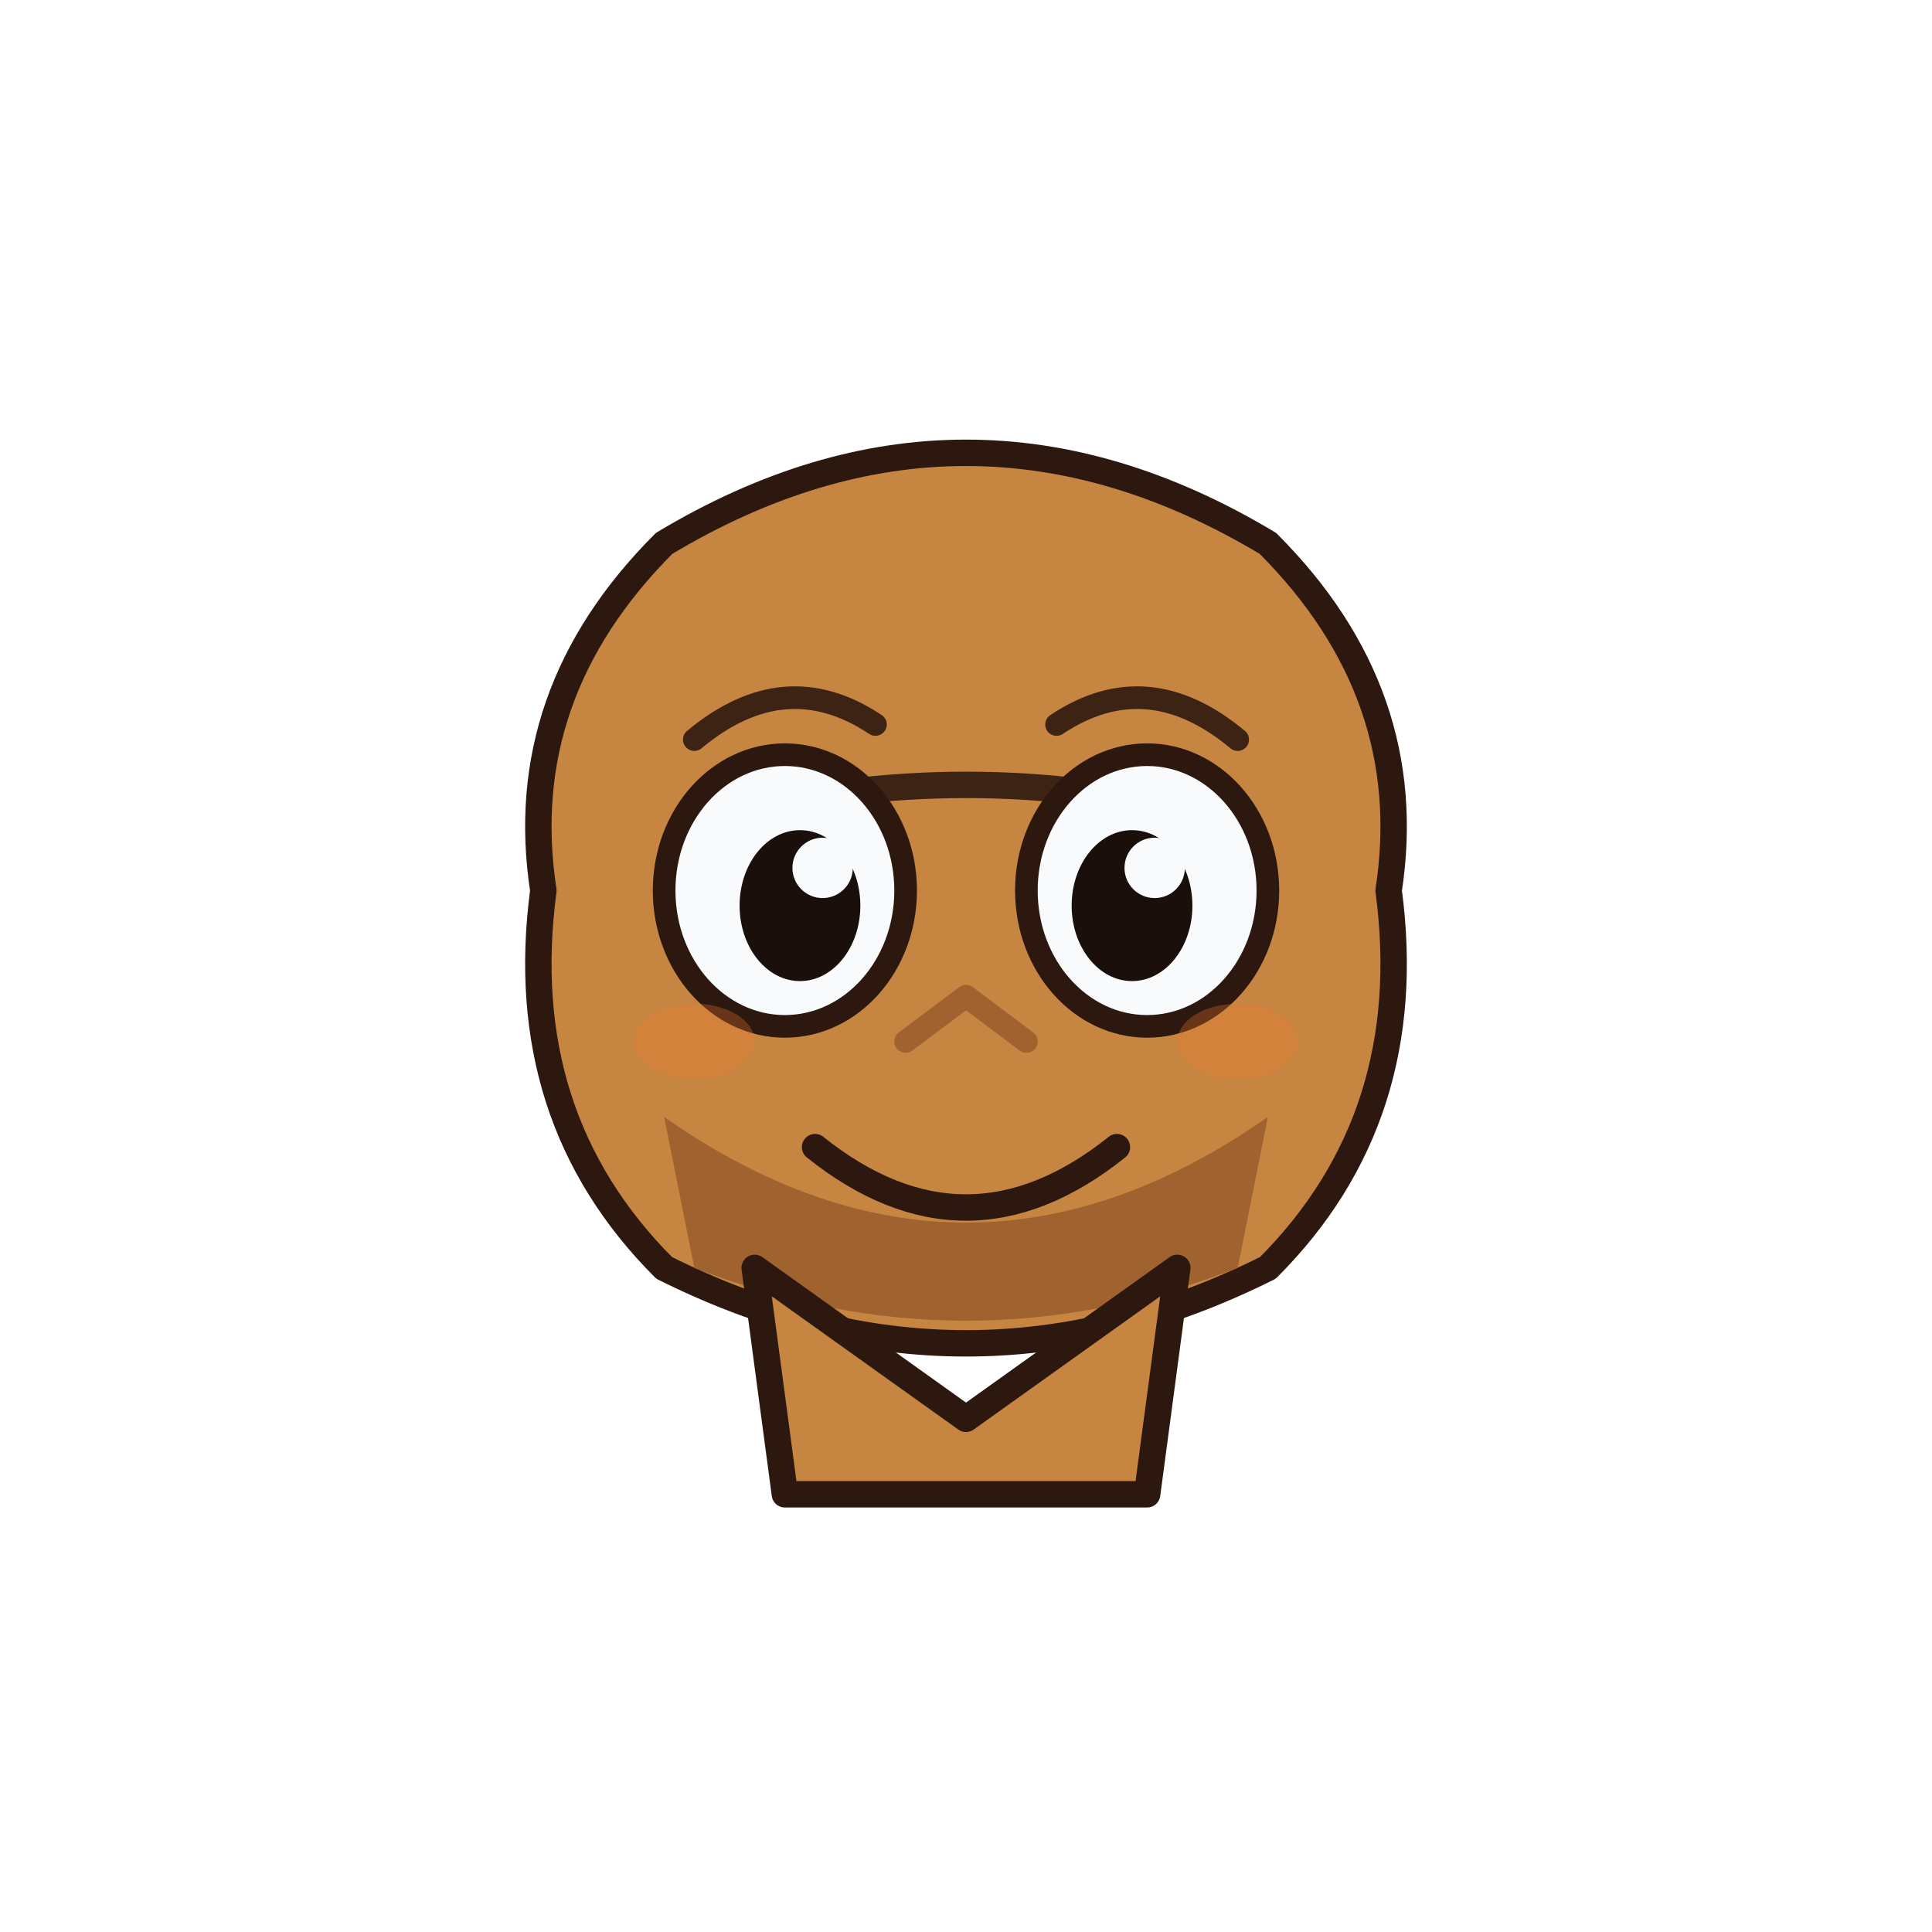
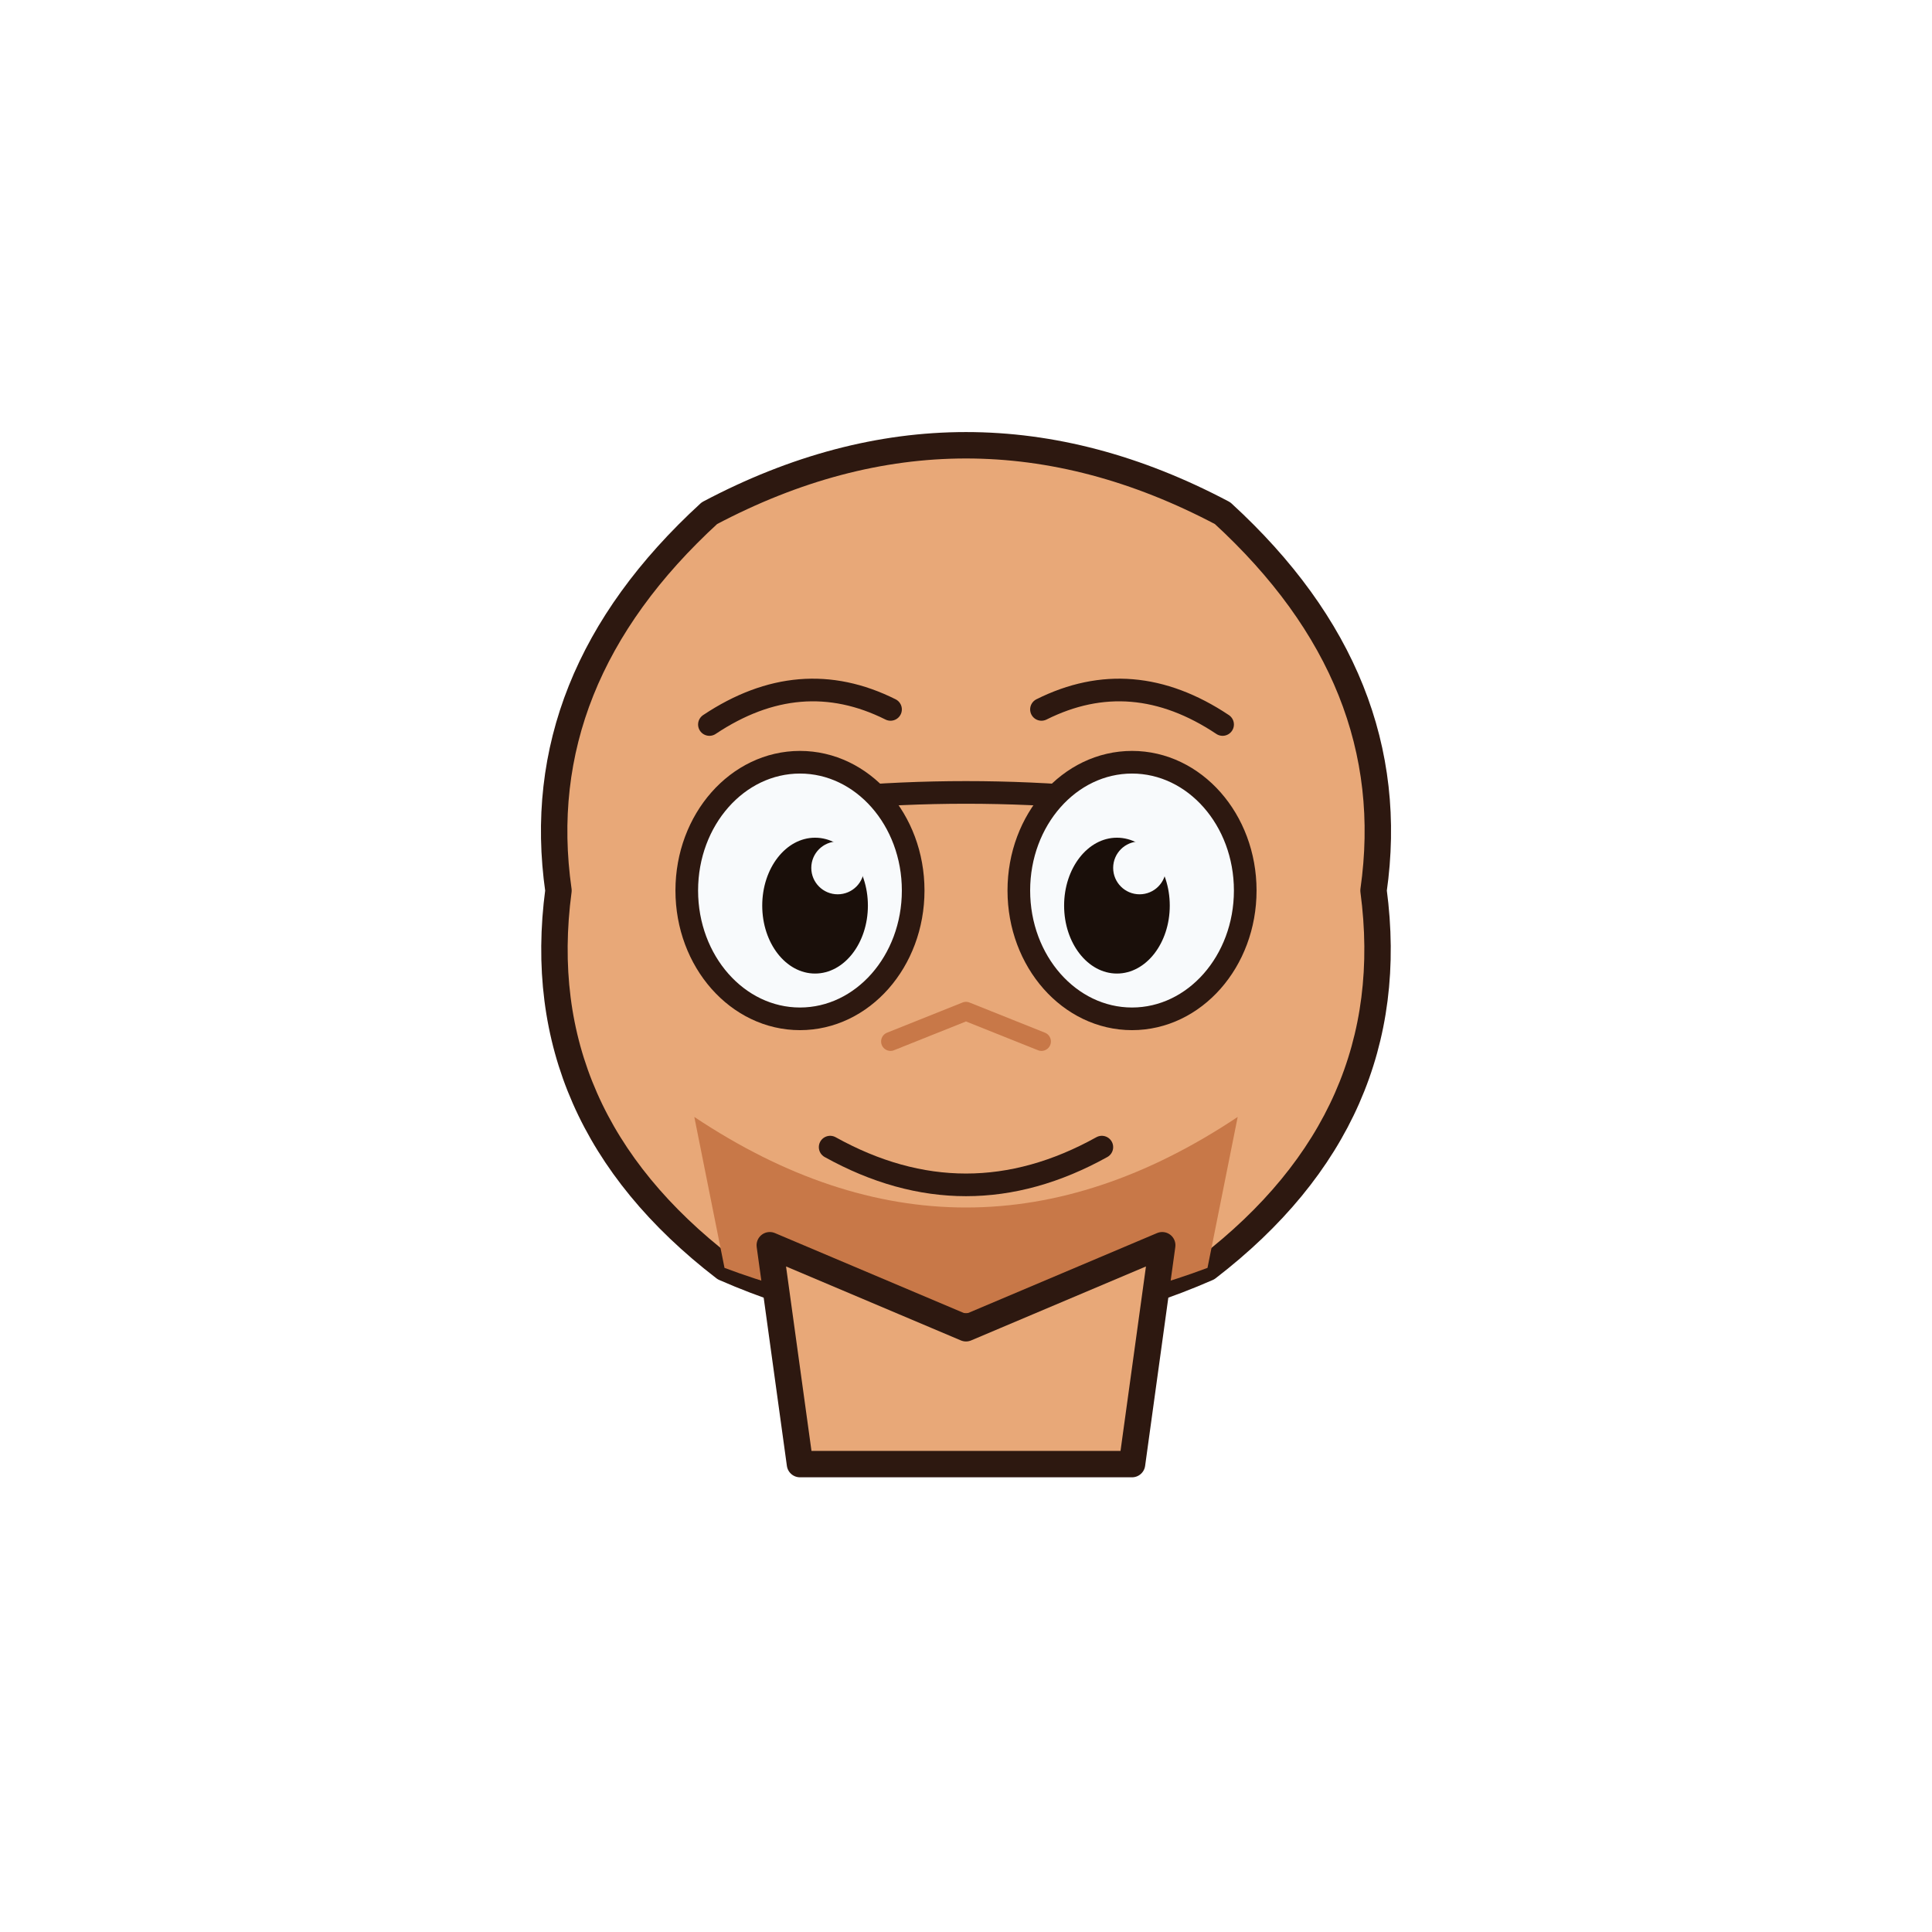
<svg xmlns="http://www.w3.org/2000/svg" viewBox="0 0 256 256" width="256" height="256" aria-hidden="true">
  <g fill-rule="evenodd" stroke-linejoin="round" stroke-linecap="round">
-     <path d="M 72 118 Q 68 92 88 72 Q 128 48 168 72 Q 188 92 184 118 Q 188 148 168 168 Q 128 188 88 168 Q 68 148 72 118 Z" fill="#c68642" stroke="#2d1810" stroke-width="3.5" />
-     <path d="M 88 148 Q 128 176 168 148 L 164 168 Q 128 182 92 168 Z" fill="#a0622e" stroke="none" />
-     <path d="M 100 168 L 128 188 L 156 168 L 152 198 L 104 198 Z" fill="#c68642" stroke="#2d1810" stroke-width="3.5" />
-     <path d="M 96 108 Q 128 100 160 108" fill="none" stroke="#3d2314" stroke-width="3.5" stroke-linecap="round" />
-     <ellipse cx="104" cy="118" rx="16" ry="18" fill="#f8fafc" stroke="#2d1810" stroke-width="3" />
-     <ellipse cx="152" cy="118" rx="16" ry="18" fill="#f8fafc" stroke="#2d1810" stroke-width="3" />
-     <ellipse cx="106" cy="120" rx="8" ry="10" fill="#1a0f0a" />
-     <ellipse cx="150" cy="120" rx="8" ry="10" fill="#1a0f0a" />
-     <circle cx="109" cy="115" r="4" fill="#f8fafc" />
-     <circle cx="153" cy="115" r="4" fill="#f8fafc" />
-     <path d="M 120 138 L 128 132 L 136 138" fill="none" stroke="#a0622e" stroke-width="3" stroke-linecap="round" />
-     <path d="M 108 152 Q 128 168 148 152" fill="none" stroke="#2d1810" stroke-width="3.5" stroke-linecap="round" />
-     <path d="M 92 98 Q 104 88 116 96" fill="none" stroke="#3d2314" stroke-width="3" stroke-linecap="round" />
-     <path d="M 140 96 Q 152 88 164 98" fill="none" stroke="#3d2314" stroke-width="3" stroke-linecap="round" />
-     <ellipse cx="92" cy="138" rx="8" ry="5" fill="#f07830" opacity="0.3" />
-     <ellipse cx="164" cy="138" rx="8" ry="5" fill="#f07830" opacity="0.3" />
+     <path d="M 74 118 Q 70 90 94 68 Q 128 50 162 68 Q 186 90 182 118 Q 186 148 160 168 Q 128 182 96 168 Q 70 148 74 118 Z" fill="#e8a878" stroke="#2d1810" stroke-width="3.5" />
+     <path d="M 92 148 Q 128 172 164 148 L 160 168 Q 128 180 96 168 Z" fill="#c87848" stroke="none" />
+     <path d="M 102 165 L 128 176 L 154 165 L 150 194 L 106 194 Z" fill="#e8a878" stroke="#2d1810" stroke-width="3.5" />
+     <path d="M 94 108 Q 128 102 162 108" fill="none" stroke="#2d1810" stroke-width="3" stroke-linecap="round" />
+     <ellipse cx="106" cy="118" rx="15" ry="17" fill="#f8fafc" stroke="#2d1810" stroke-width="3" />
+     <ellipse cx="150" cy="118" rx="15" ry="17" fill="#f8fafc" stroke="#2d1810" stroke-width="3" />
+     <ellipse cx="108" cy="120" rx="7" ry="9" fill="#1a0f0a" />
+     <ellipse cx="148" cy="120" rx="7" ry="9" fill="#1a0f0a" />
+     <circle cx="111" cy="115" r="3.5" fill="#f8fafc" />
+     <circle cx="151" cy="115" r="3.5" fill="#f8fafc" />
+     <path d="M 118 138 L 128 134 L 138 138" fill="none" stroke="#c87848" stroke-width="2.5" stroke-linecap="round" />
+     <path d="M 110 152 Q 128 162 146 152" fill="none" stroke="#2d1810" stroke-width="3" stroke-linecap="round" />
+     <path d="M 94 96 Q 106 88 118 94" fill="none" stroke="#2d1810" stroke-width="3" stroke-linecap="round" />
+     <path d="M 138 94 Q 150 88 162 96" fill="none" stroke="#2d1810" stroke-width="3" stroke-linecap="round" />
  </g>
</svg>
